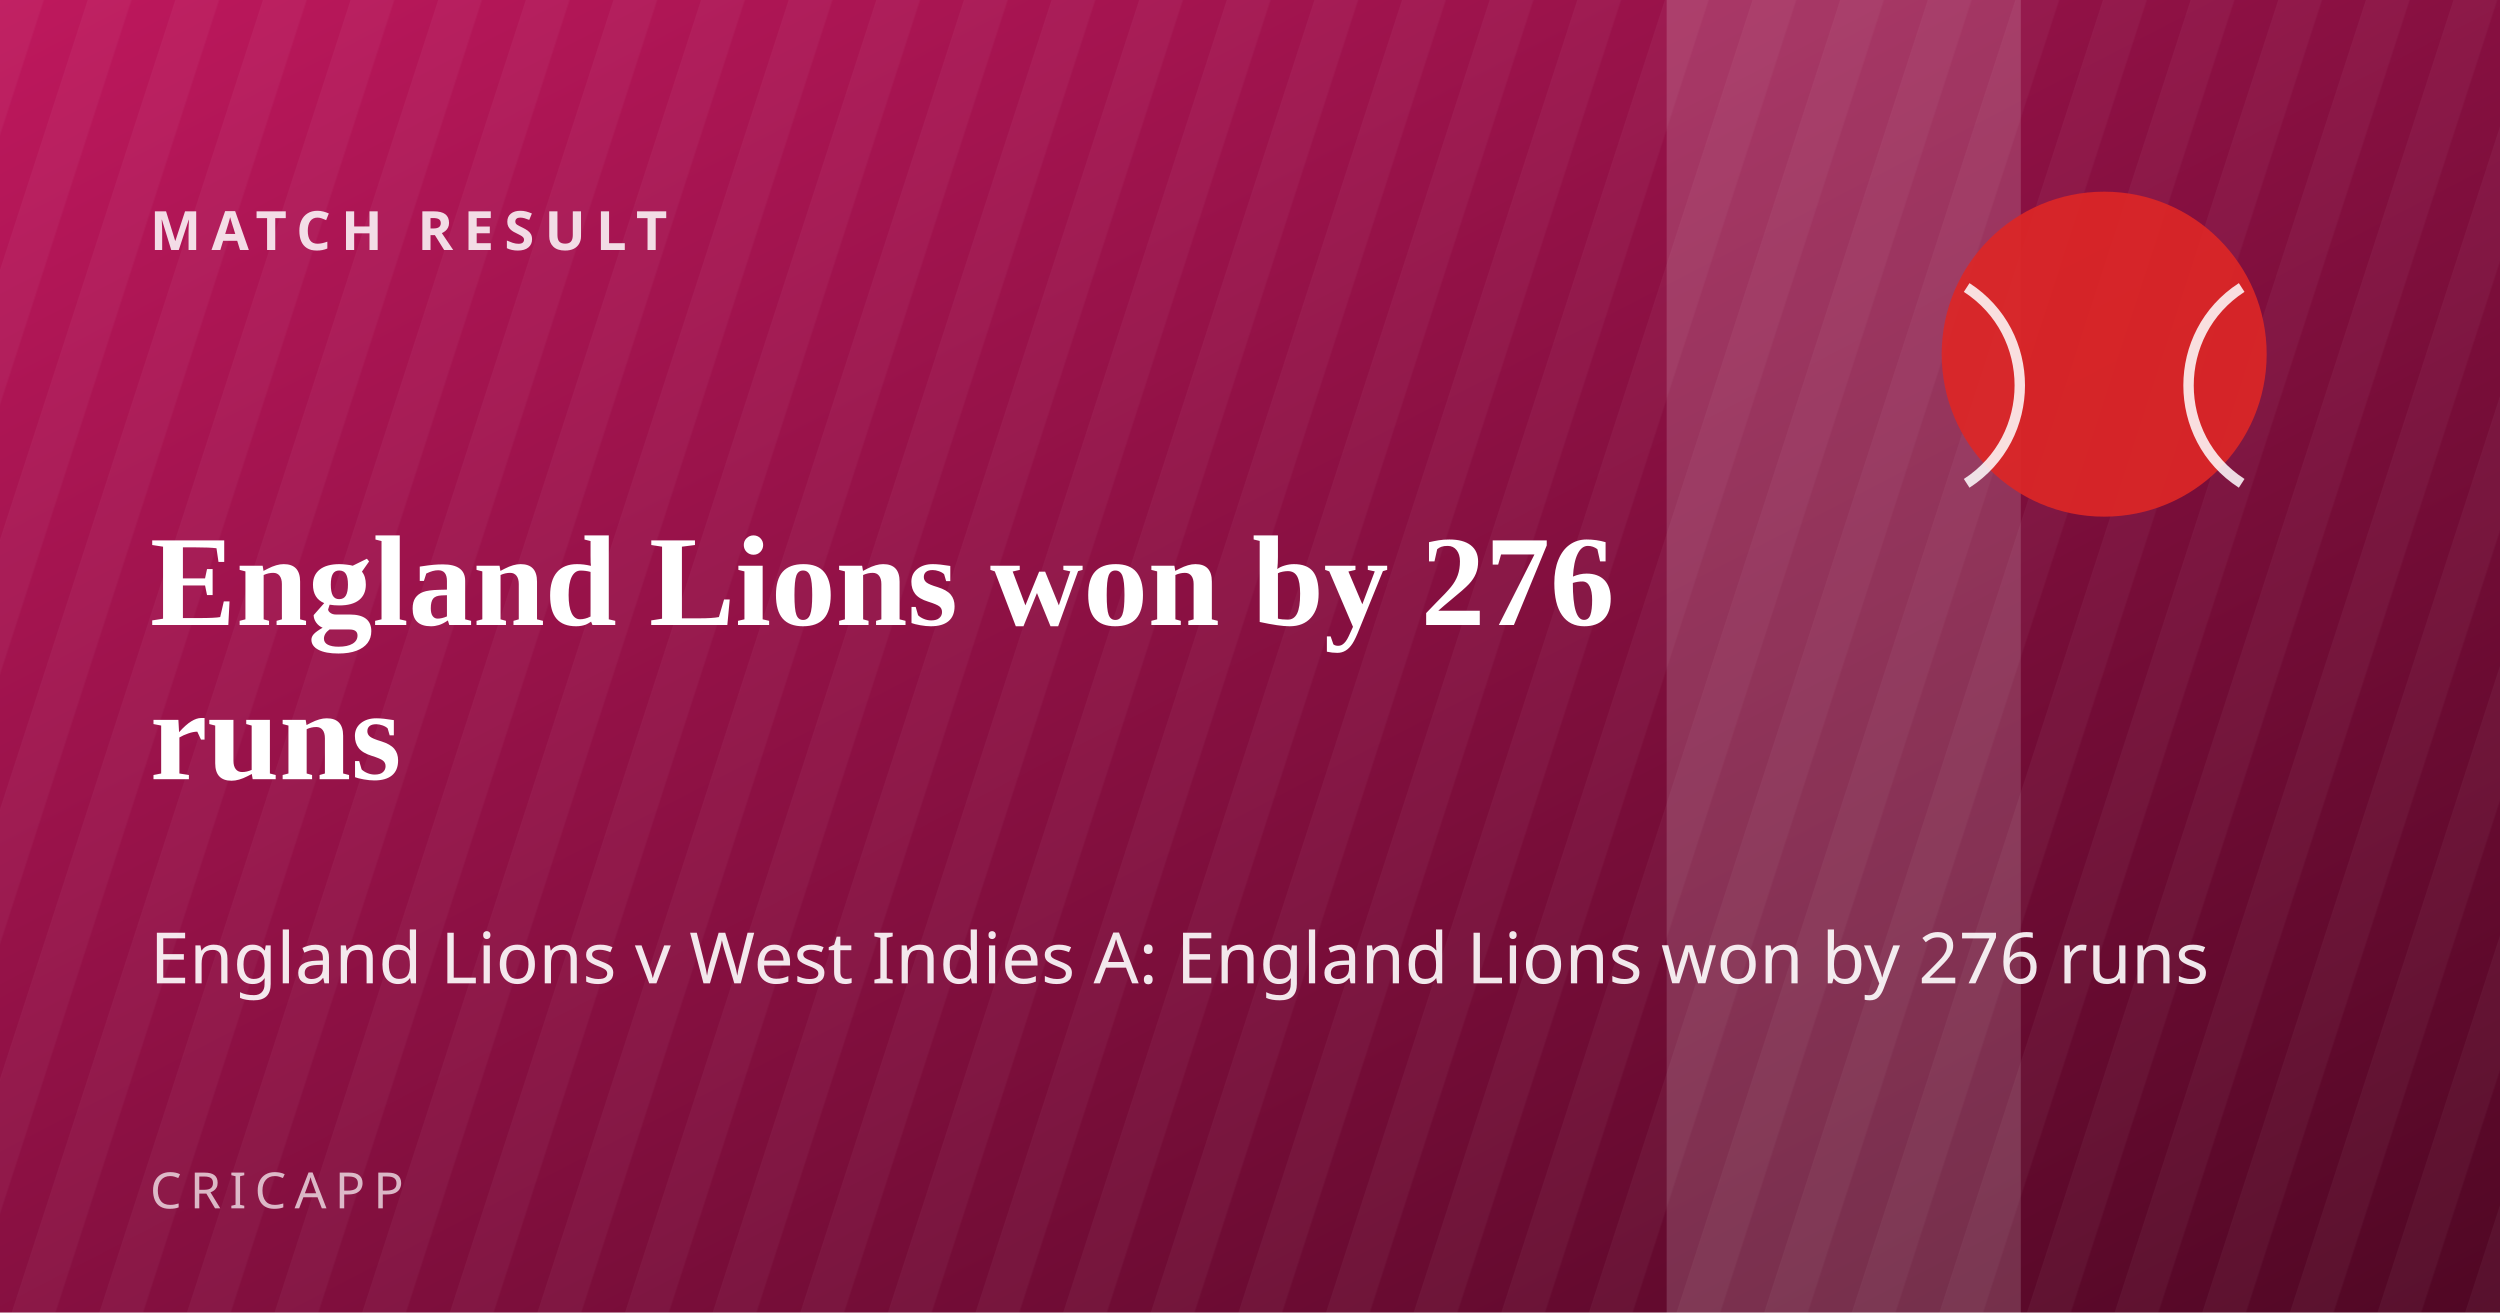
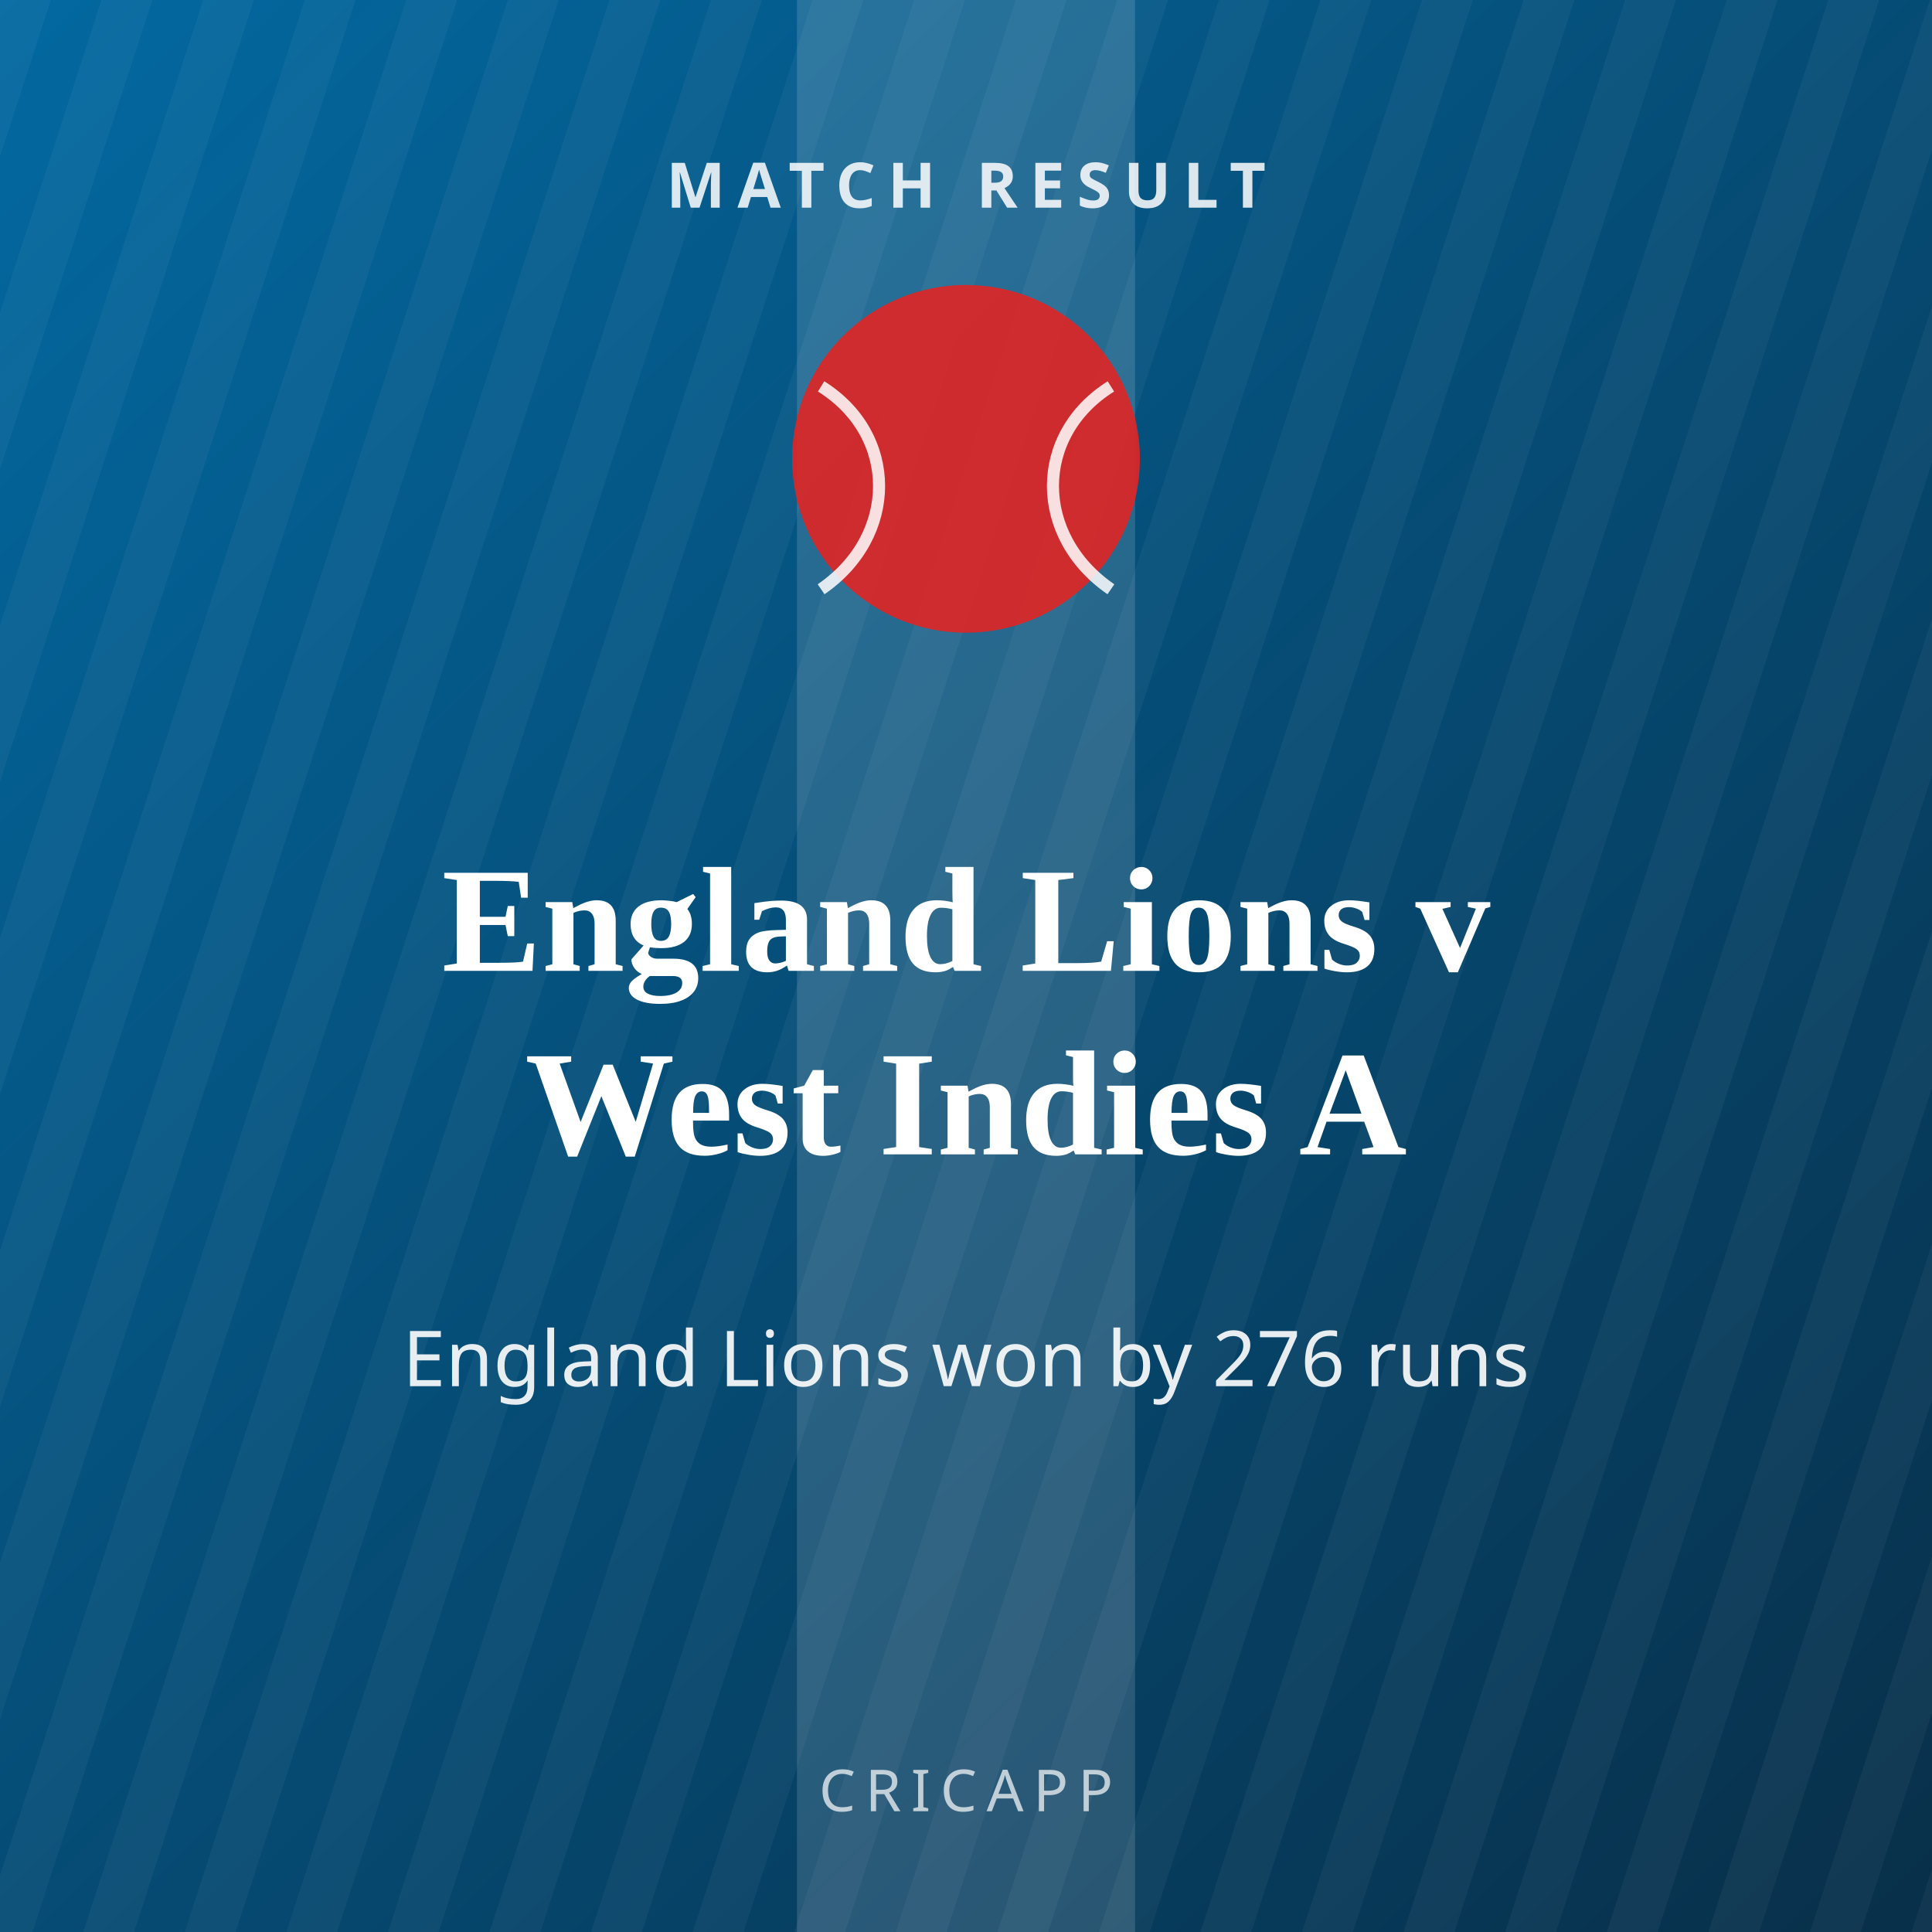
- <svg xmlns="http://www.w3.org/2000/svg" viewBox="0 0 1200 630" role="img" aria-label="England Lions won by 276 runs">
+ <svg xmlns="http://www.w3.org/2000/svg" viewBox="0 0 800 800" role="img" aria-label="England Lions v West Indies A">
  <defs>
    <linearGradient id="g" x1="0" y1="0" x2="1" y2="1">
-       <stop offset="0" stop-color="#be185d" />
-       <stop offset="1" stop-color="#500724" />
+       <stop offset="0" stop-color="#0369a1" />
+       <stop offset="1" stop-color="#082f49" />
    </linearGradient>
    <pattern id="s" width="40" height="40" patternUnits="userSpaceOnUse" patternTransform="rotate(18)">
      <rect width="20" height="40" fill="#ffffff" opacity="0.04" />
    </pattern>
  </defs>
-   <rect width="1200" height="630" fill="url(#g)" />
-   <rect width="1200" height="630" fill="url(#s)" />
-   <g opacity="0.16">
-     <rect x="800" y="-40" width="170" height="760" rx="14" fill="#fff" />
-     <rect x="858" y="40" width="54" height="8" fill="#fff" />
-     <rect x="858" y="560" width="54" height="8" fill="#fff" />
+   <rect width="800" height="800" fill="url(#g)" />
+   <rect width="800" height="800" fill="url(#s)" />
+   <g opacity="0.14">
+     <rect x="330" y="-40" width="140" height="880" rx="14" fill="#fff" />
  </g>
-   <circle cx="1010" cy="170" r="78" fill="#dc2626" opacity="0.92" />
-   <path d="M944 138c34 22 34 72 0 94M1076 138c-34 22-34 72 0 94" stroke="#fff" stroke-width="5" fill="none" opacity="0.85" />
-   <text x="72" y="120" font-family="system-ui, sans-serif" font-size="26" font-weight="700" letter-spacing="5" fill="#ffffff" opacity="0.85">MATCH RESULT</text>
-   <text x="72" y="300" font-family="Georgia, 'Times New Roman', serif" font-size="62" font-weight="700" fill="#ffffff">England Lions won by 276</text>
-   <text x="72" y="374" font-family="Georgia, 'Times New Roman', serif" font-size="62" font-weight="700" fill="#ffffff">runs</text>
-   <text x="72" y="472" font-family="system-ui, sans-serif" font-size="34" fill="#ffffff" opacity="0.9">England Lions v West Indies A: England Lions won by 276 runs</text>
-   <text x="72" y="580" font-family="system-ui, sans-serif" font-size="24" letter-spacing="4" fill="#ffffff" opacity="0.7">CRICAPP</text>
+   <circle cx="400" cy="190" r="72" fill="#dc2626" opacity="0.92" />
+   <path d="M340 160c32 20 32 62 0 84M460 160c-32 20-32 62 0 84" stroke="#fff" stroke-width="5" fill="none" opacity="0.85" />
+   <text x="400" y="86" text-anchor="middle" font-family="system-ui, sans-serif" font-size="26" font-weight="700" letter-spacing="5" fill="#ffffff" opacity="0.85">MATCH RESULT</text>
+   <text x="400" y="402" text-anchor="middle" font-family="Georgia, 'Times New Roman', serif" font-size="62" font-weight="700" fill="#ffffff">England Lions v</text>
+   <text x="400" y="478" text-anchor="middle" font-family="Georgia, 'Times New Roman', serif" font-size="62" font-weight="700" fill="#ffffff">West Indies A</text>
+   <text x="400" y="574" text-anchor="middle" font-family="system-ui, sans-serif" font-size="32" fill="#ffffff" opacity="0.9">England Lions won by 276 runs</text>
+   <text x="400" y="750" text-anchor="middle" font-family="system-ui, sans-serif" font-size="24" letter-spacing="4" fill="#ffffff" opacity="0.7">CRICAPP</text>
</svg>
